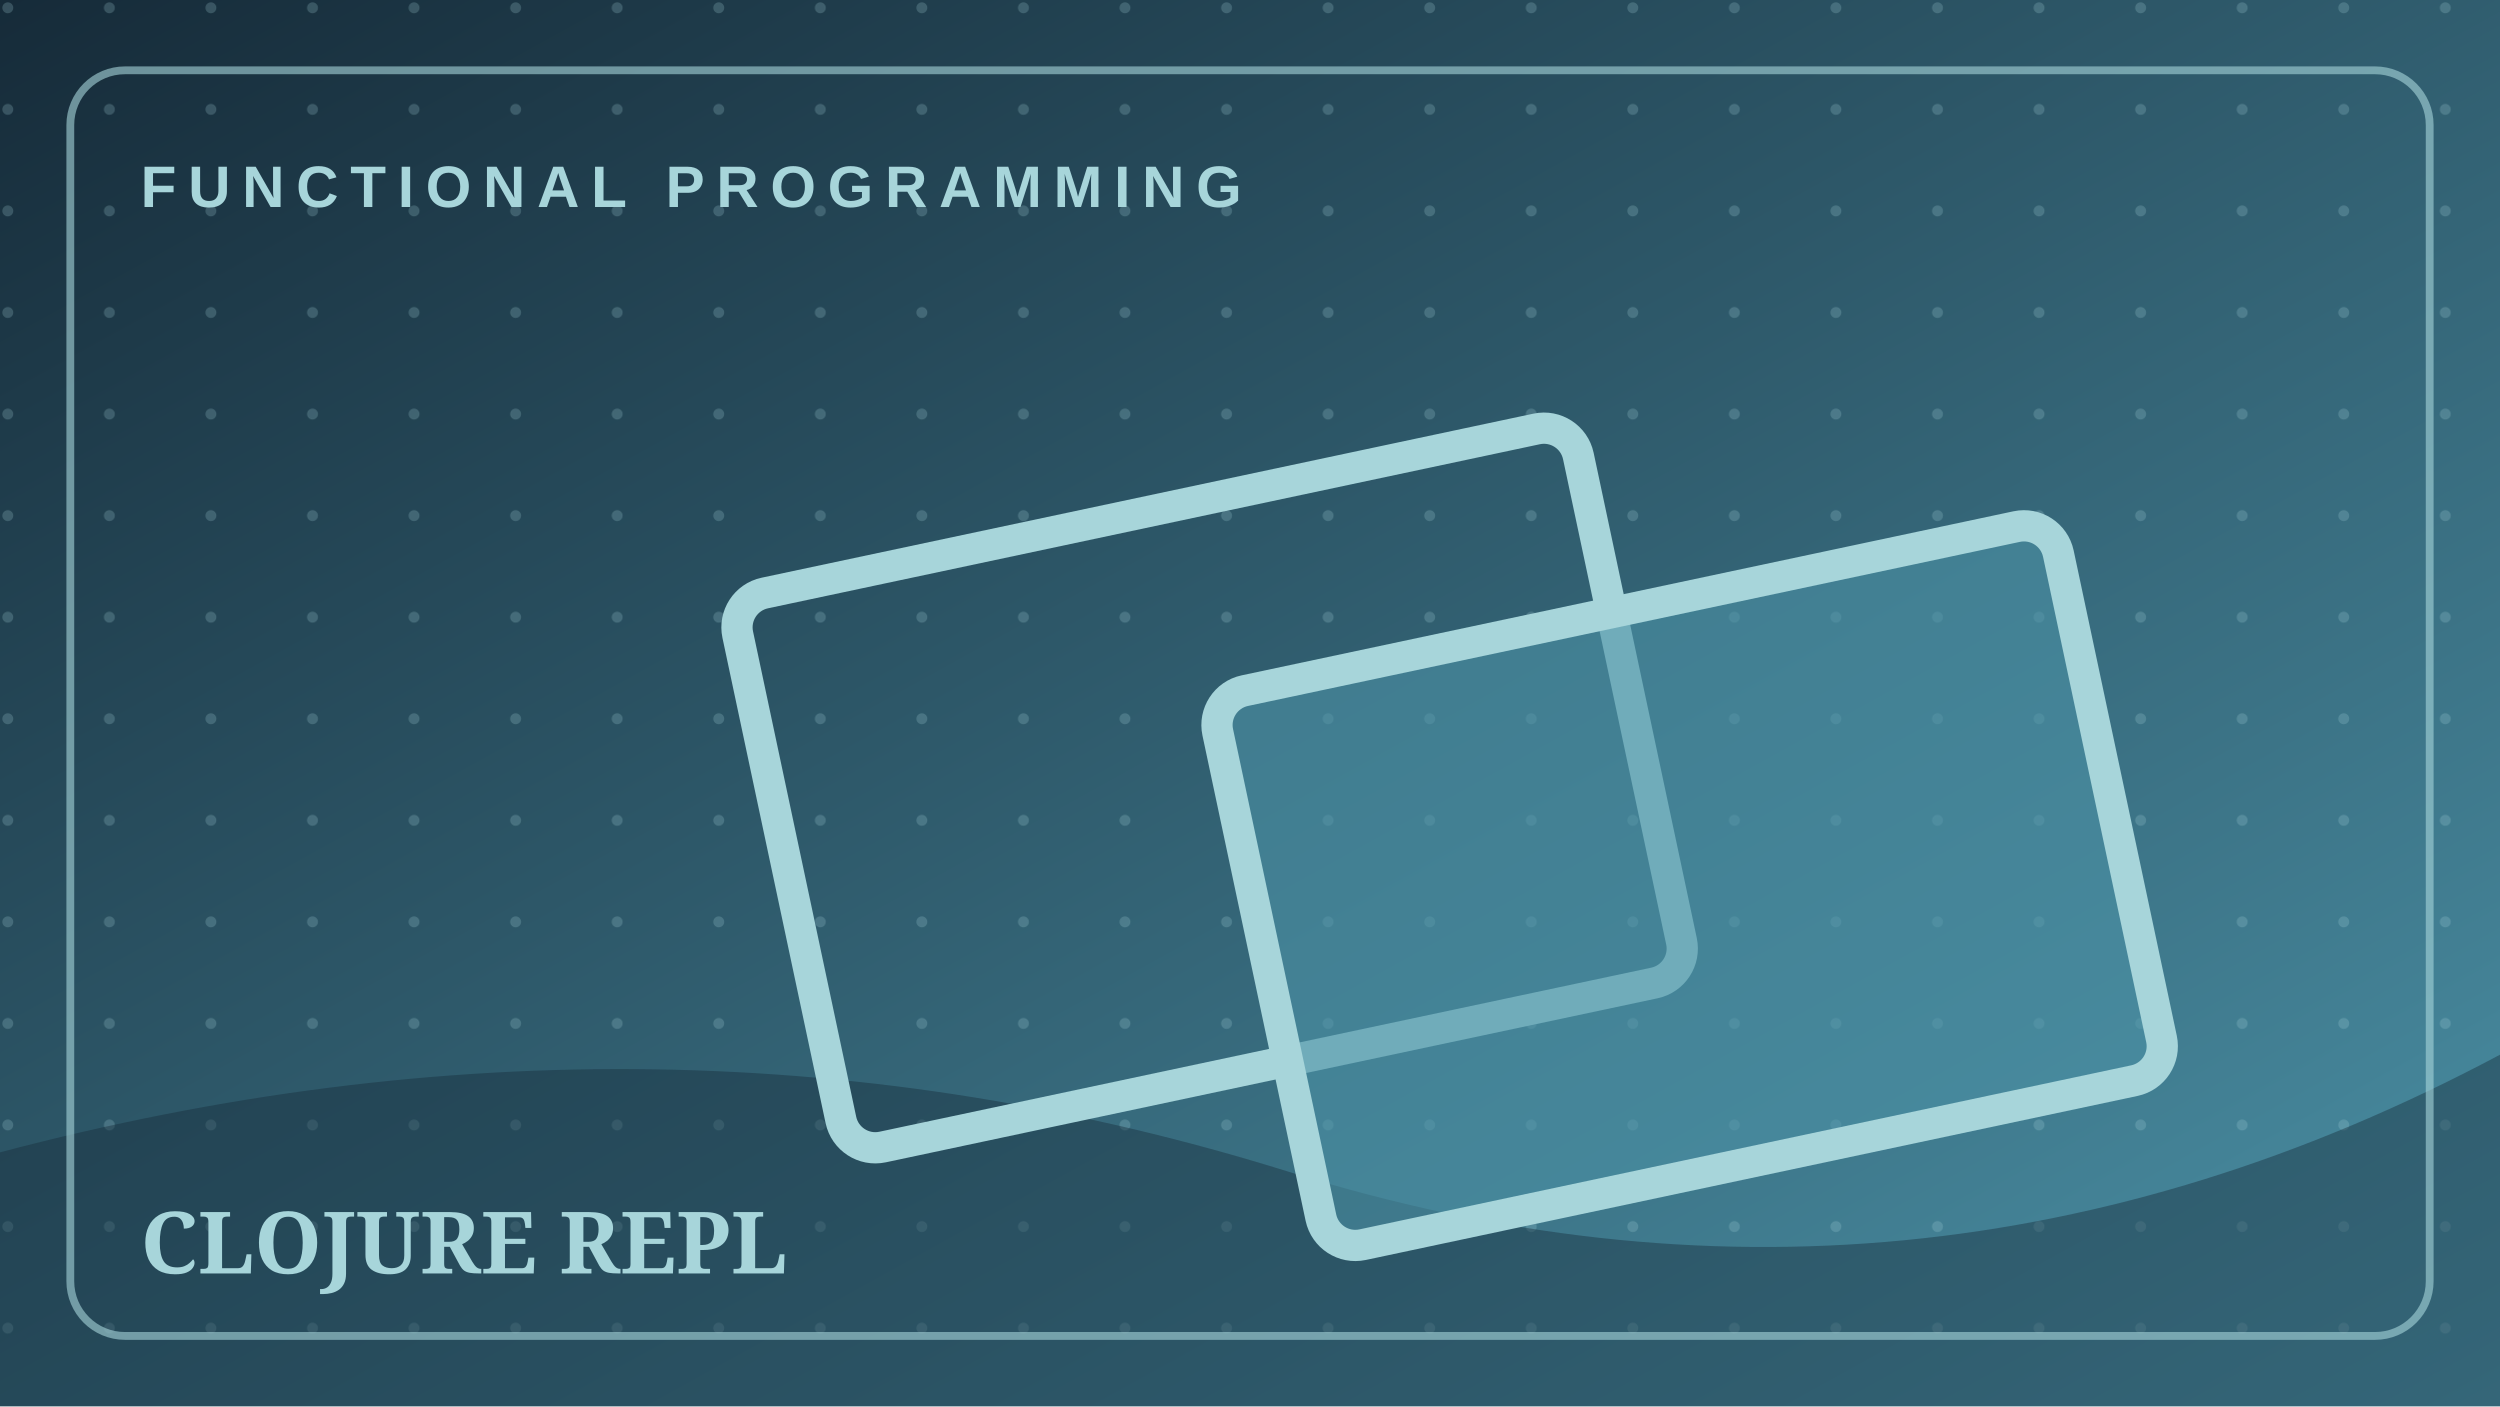
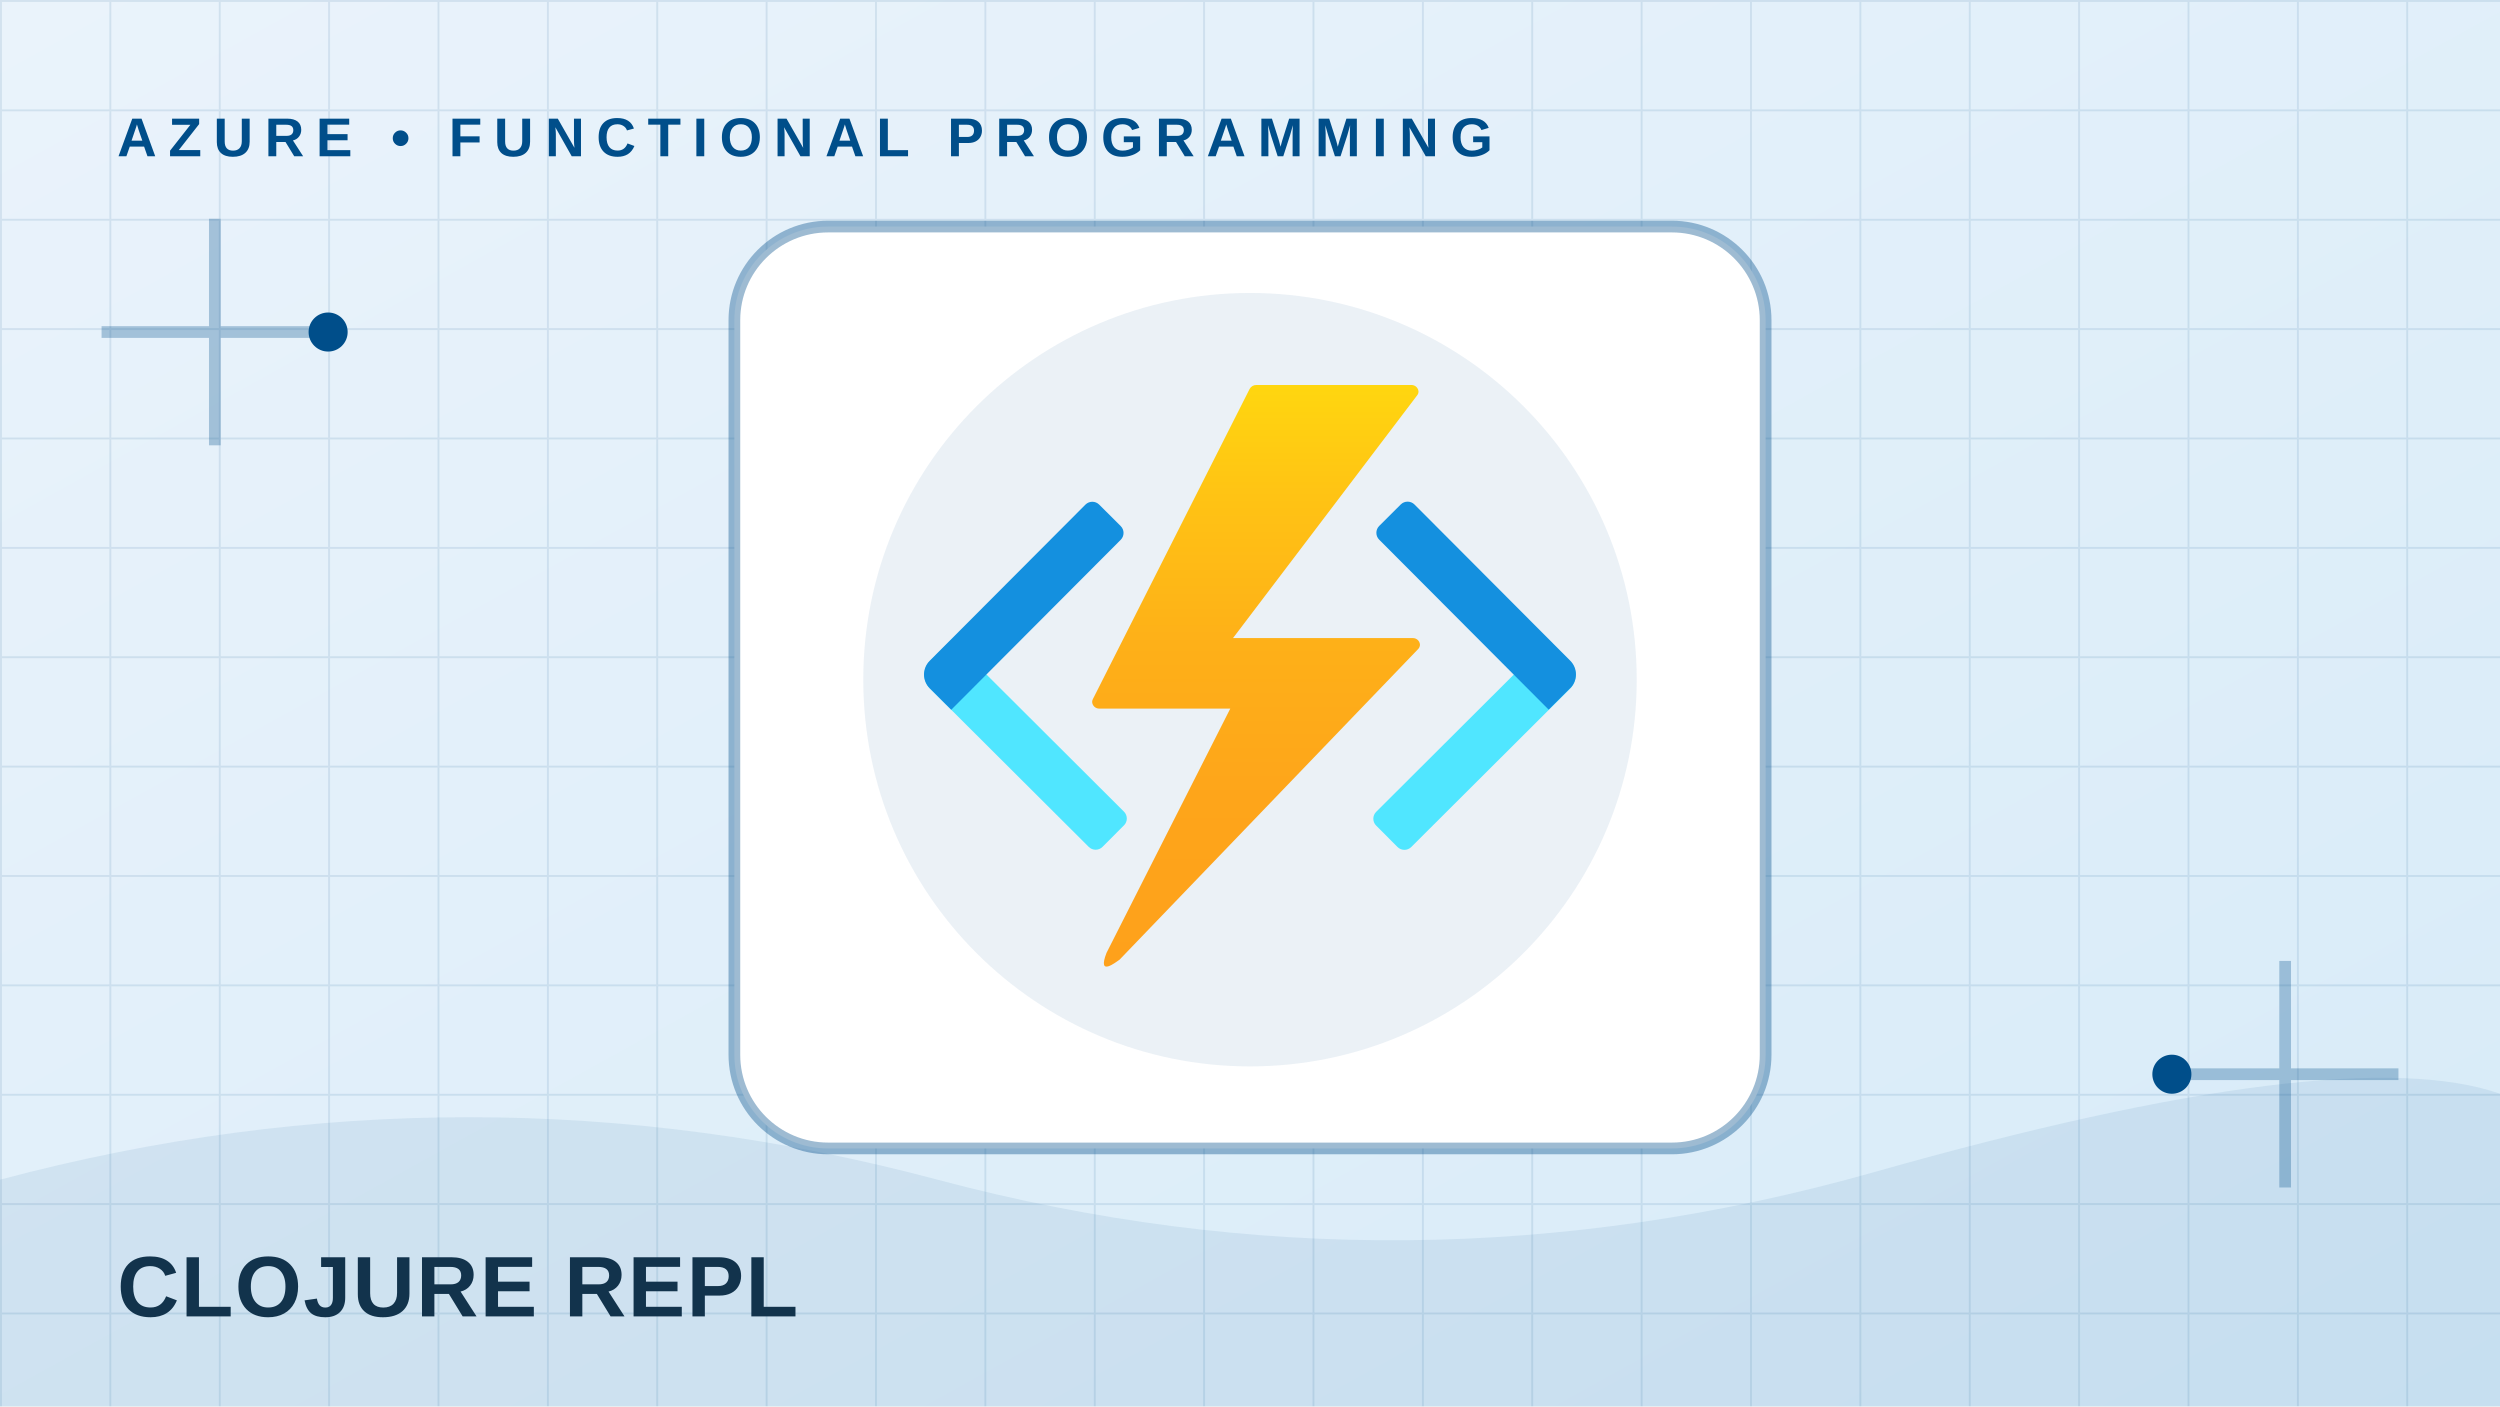
- <svg xmlns="http://www.w3.org/2000/svg" width="640" height="360" viewBox="0 0 640 360">
+ <svg xmlns="http://www.w3.org/2000/svg" width="640" height="360" viewBox="0 0 640 360" role="img" aria-label="CLOJURE REPL with Azure FUNCTION icon">
  <defs>
-     <linearGradient id="g" x2="1" y2="1">
-       <stop stop-color="#162b39" />
-       <stop offset="1" stop-color="#4b91a6" />
+     <linearGradient id="bg" x2="1" y2="1">
+       <stop stop-color="#eaf3fb" />
+       <stop offset="1" stop-color="#d7ebf8" />
    </linearGradient>
-     <pattern id="p" width="26" height="26" patternUnits="userSpaceOnUse">
-       <circle cx="2" cy="2" r="1.4" fill="#a7d5da" opacity=".23" />
+     <pattern id="grid" width="28" height="28" patternUnits="userSpaceOnUse">
+       <path d="M28 0H0V28" fill="none" stroke="#004e8a" stroke-opacity=".1" stroke-width="1" />
    </pattern>
  </defs>
-   <rect width="640" height="360" fill="url(#g)" />
-   <rect width="640" height="360" fill="url(#p)" />
-   <path d="M0 295Q170 250 330 300T640 270V360H0Z" fill="#162b39" fill-opacity=".42" />
-   <g transform="rotate(-12 380 220)">
-     <rect x="205" y="115" width="220" height="145" rx="9" fill="none" stroke="#a7d5da" stroke-width="8" />
-     <rect x="320" y="165" width="220" height="145" rx="9" fill="#4b91a6" fill-opacity=".6" stroke="#a7d5da" stroke-width="8" />
-   </g>
-   <rect x="18" y="18" width="604" height="324" rx="14" fill="none" stroke="#a7d5da" stroke-opacity=".6" stroke-width="2" />
-   <text x="36" y="53" fill="#a7d5da" font-family="Arial,sans-serif" font-size="15" letter-spacing="3" font-weight="bold">FUNCTIONAL PROGRAMMING</text>
-   <text x="36" y="326" fill="#a7d5da" font-family="Georgia,serif" font-size="22" font-weight="bold">CLOJURE REPL</text>
+   <rect width="640" height="360" fill="url(#bg)" />
+   <rect width="640" height="360" fill="url(#grid)" />
+   <path d="M0 302Q120 270 240 302T480 300T640 280V360H0Z" fill="#004e8a" fill-opacity=".08" />
+   <rect x="188" y="58" width="264" height="236" rx="24" fill="#fff" stroke="#004e8a" stroke-opacity=".38" stroke-width="3" />
+   <circle cx="320" cy="174" r="99" fill="#004e8a" fill-opacity=".08" />
+   <svg x="236" y="89" width="168" height="168" viewBox="0, 0, 18, 18" preserveAspectRatio="xMidYMid meet">
+     <defs>
+       <linearGradient x1="-175.993" y1="-343.723" x2="-175.993" y2="-359.232" gradientUnits="userSpaceOnUse" gradientTransform="translate(212.573, 370.548) scale(1.156, 1.029)" id="b403aca7-f387-4434-96b4-ae157edc835f">
+         <stop offset="0%" stop-color="#FEA11B" />
+         <stop offset="28.4%" stop-color="#FEA51A" />
+         <stop offset="54.7%" stop-color="#FEB018" />
+         <stop offset="80%" stop-color="#FFC314" />
+         <stop offset="100%" stop-color="#FFD70F" />
+       </linearGradient>
+     </defs>
+     <g>
+       <path d="M2.37 7.475 H3.2 a0.267 0.267 0 0 1 0.267 0.267 v6.148 a0.533 0.533 0 0 1 -0.533 0.533 H2.1 a0 0 0 0 1 0 0 V7.741 a0.267 0.267 0 0 1 0.267 -0.267 Z" transform="translate(12.507, 16.705) rotate(134.919, 0, 0)" style="fill:#50E6FF;" />
+       <path d="M2.325 3.6 h0.833 a0.267 0.267 0 0 1 0.267 0.267 v6.583 a0 0 0 0 1 0 0 H2.591 a0.533 0.533 0 0 1 -0.533 -0.533 V3.865 A0.267 0.267 0 0 1 2.325 3.6 Z" transform="translate(5.759, 0.114) rotate(44.919, 0, 0)" style="fill:#1490DF;" />
+     </g>
+     <g>
+       <path d="M14.53 7.475 h0.833 a0.533 0.533 0 0 1 0.533 0.533 v6.148 a0.267 0.267 0 0 1 -0.267 0.267 H14.8 a0.267 0.267 0 0 1 -0.267 -0.267 V7.475 a0 0 0 0 1 0 0 Z" transform="translate(12.223, -7.555) rotate(45.081, 0, 0)" style="fill:#50E6FF;" />
+       <path d="M15.108 3.6 h0.833 a0 0 0 0 1 0 0 v6.583 a0.267 0.267 0 0 1 -0.267 0.267 h-0.833 a0.267 0.267 0 0 1 -0.267 -0.267 V4.131 a0.533 0.533 0 0 1 0.533 -0.533 Z" transform="translate(31.022, 1.222) rotate(135.081, 0, 0)" style="fill:#1490DF;" />
+     </g>
+     <path d="M8.459 9.9 H4.87 a0.193 0.193 0 0 1 -0.2 -0.181 a0.166 0.166 0 0 1 0.018 -0.075 L8.991 1.13 a0.206 0.206 0 0 1 0.186 -0.106 h4.245 a0.193 0.193 0 0 1 0.2 0.181 a0.165 0.165 0 0 1 -0.035 0.1 L8.534 7.966 h4.928 a0.193 0.193 0 0 1 0.2 0.181 a0.176 0.176 0 0 1 -0.052 0.122 L5.421 16.788 c-0.077 0.046 -0.624 0.5 -0.356 -0.189 h0 Z" style="fill:url(#b403aca7-f387-4434-96b4-ae157edc835f);" />
+   </svg>
+   <path d="M26 85h58m-29-29v58M556 275h58m-29-29v58" stroke="#004e8a" stroke-opacity=".3" stroke-width="3" />
+   <circle cx="84" cy="85" r="5" fill="#004e8a" />
+   <circle cx="556" cy="275" r="5" fill="#004e8a" />
+   <text x="30" y="40" fill="#004e8a" font-family="Arial,sans-serif" font-size="14" font-weight="700" letter-spacing="3">AZURE • FUNCTIONAL PROGRAMMING</text>
+   <text x="30" y="337" fill="#12334c" font-family="Arial,sans-serif" font-size="22" font-weight="700" letter-spacing=".4">CLOJURE REPL</text>
</svg>
